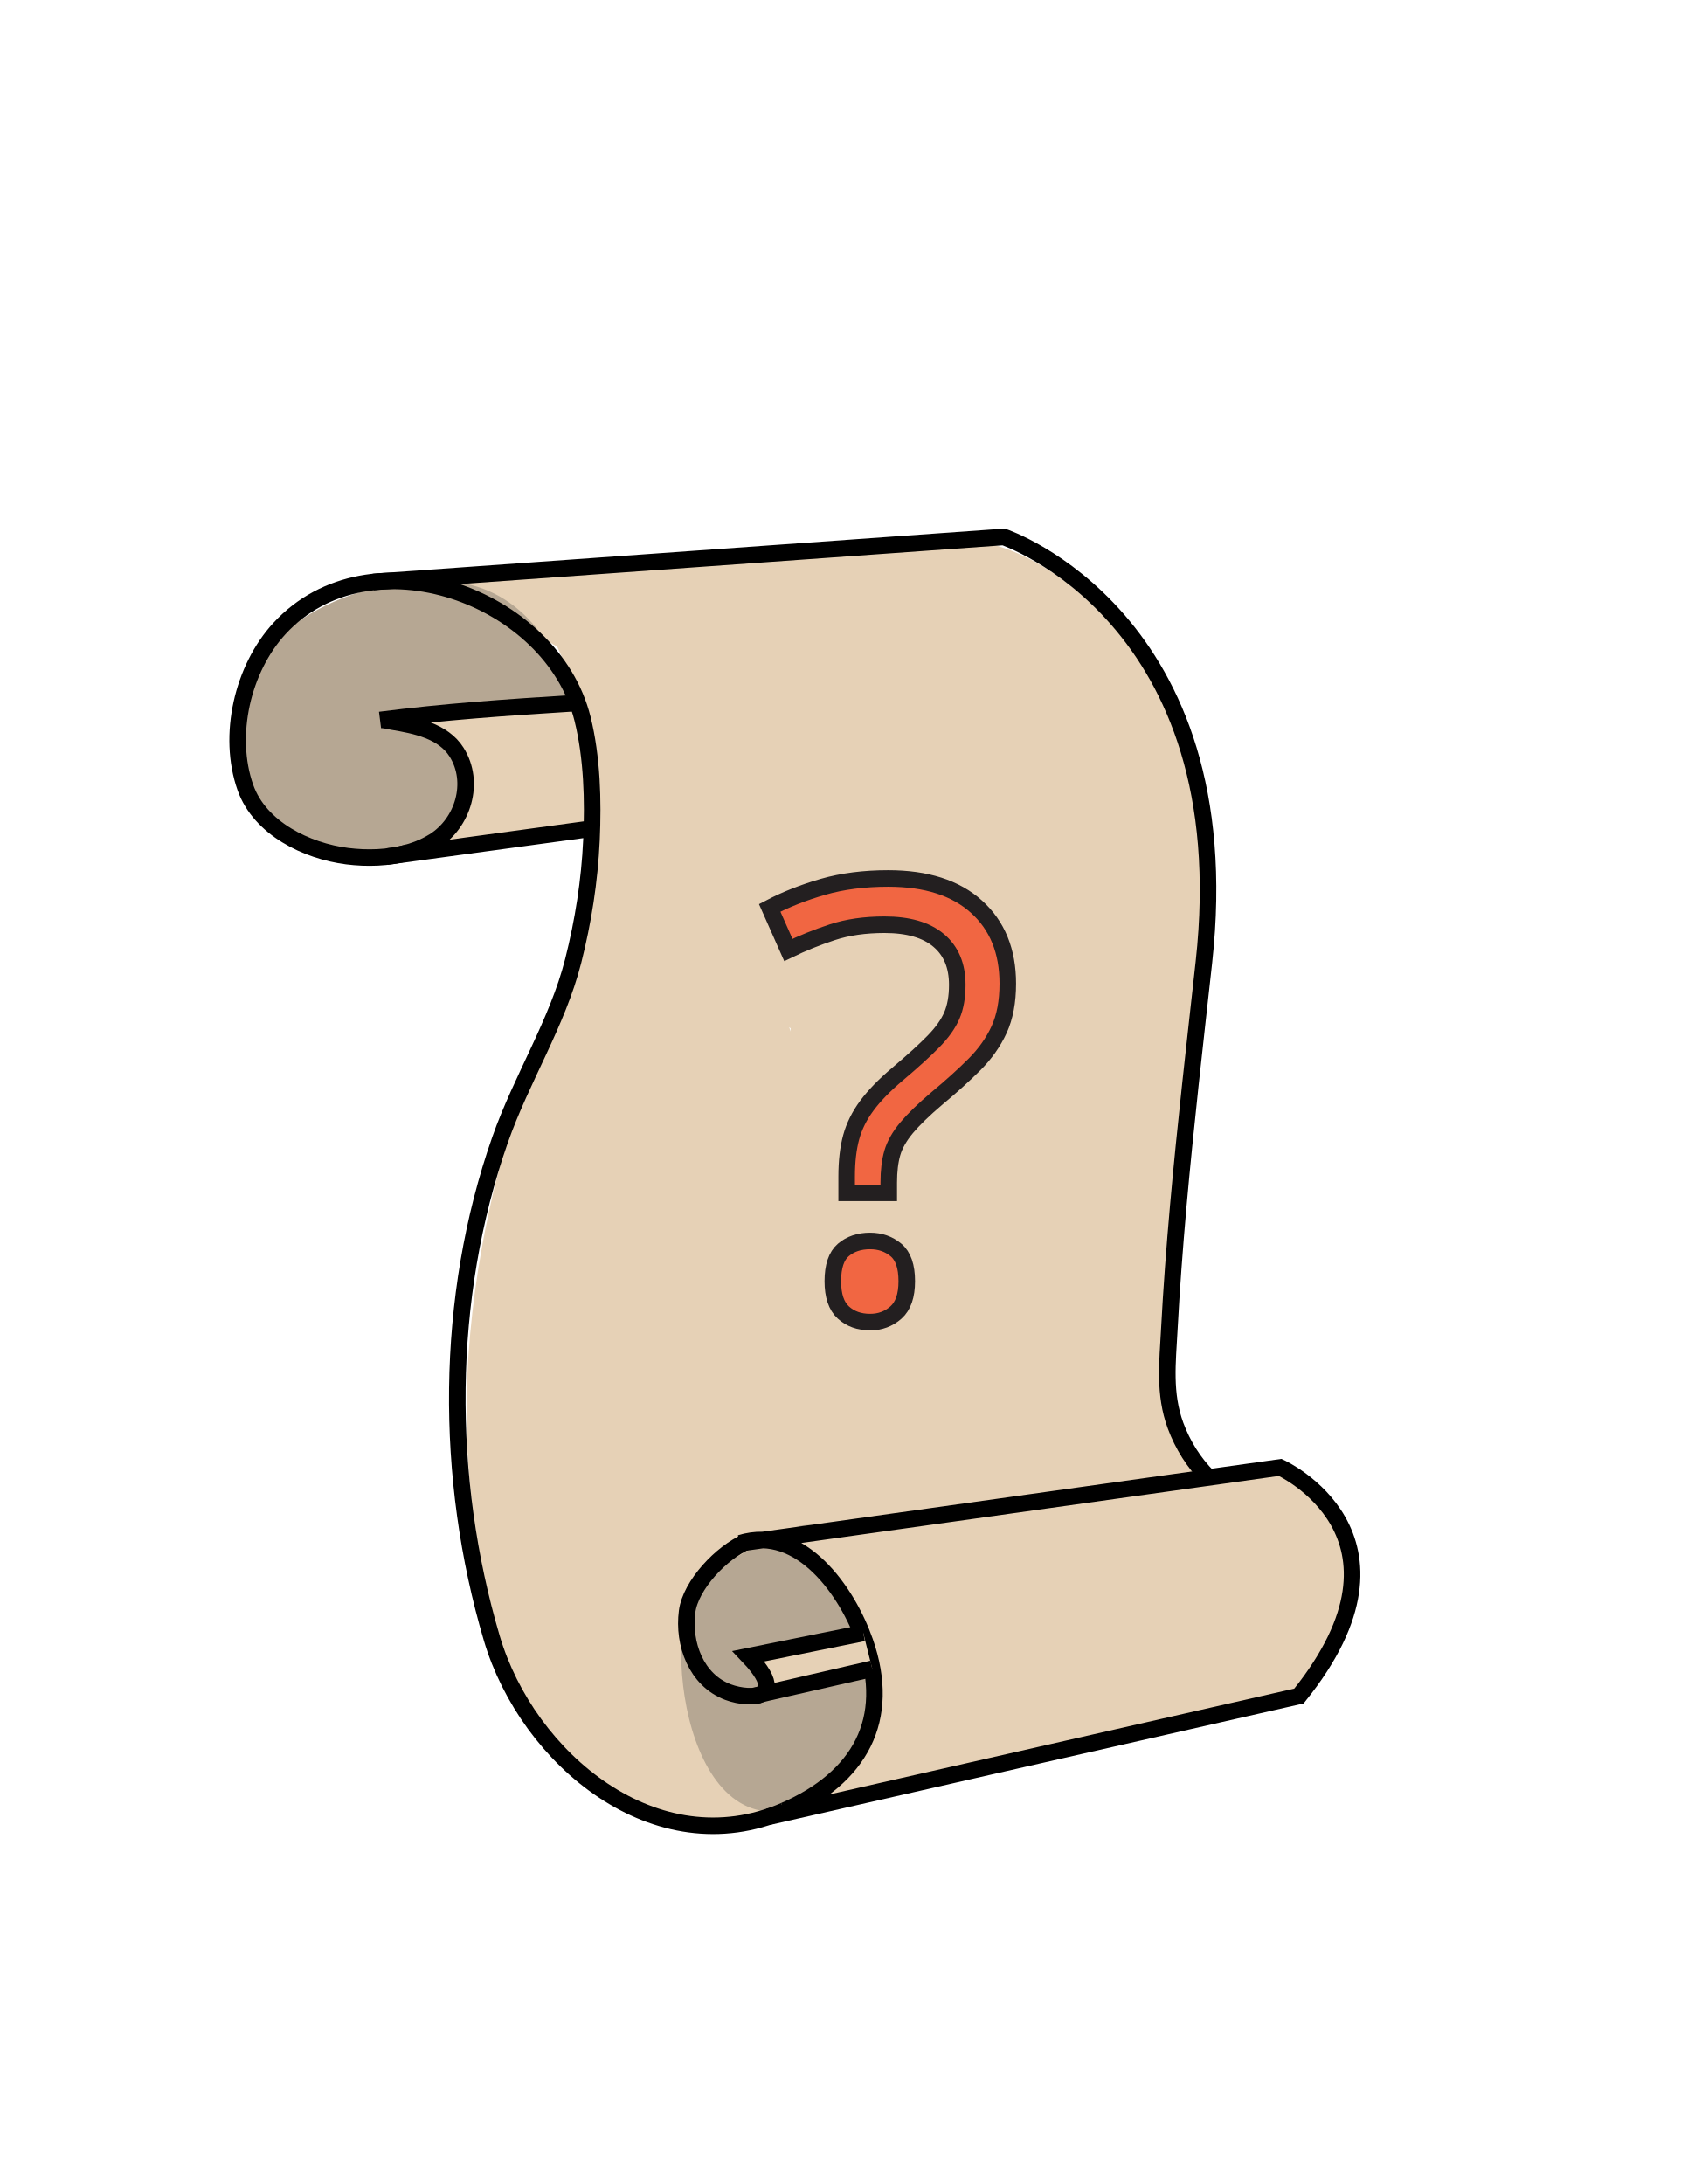
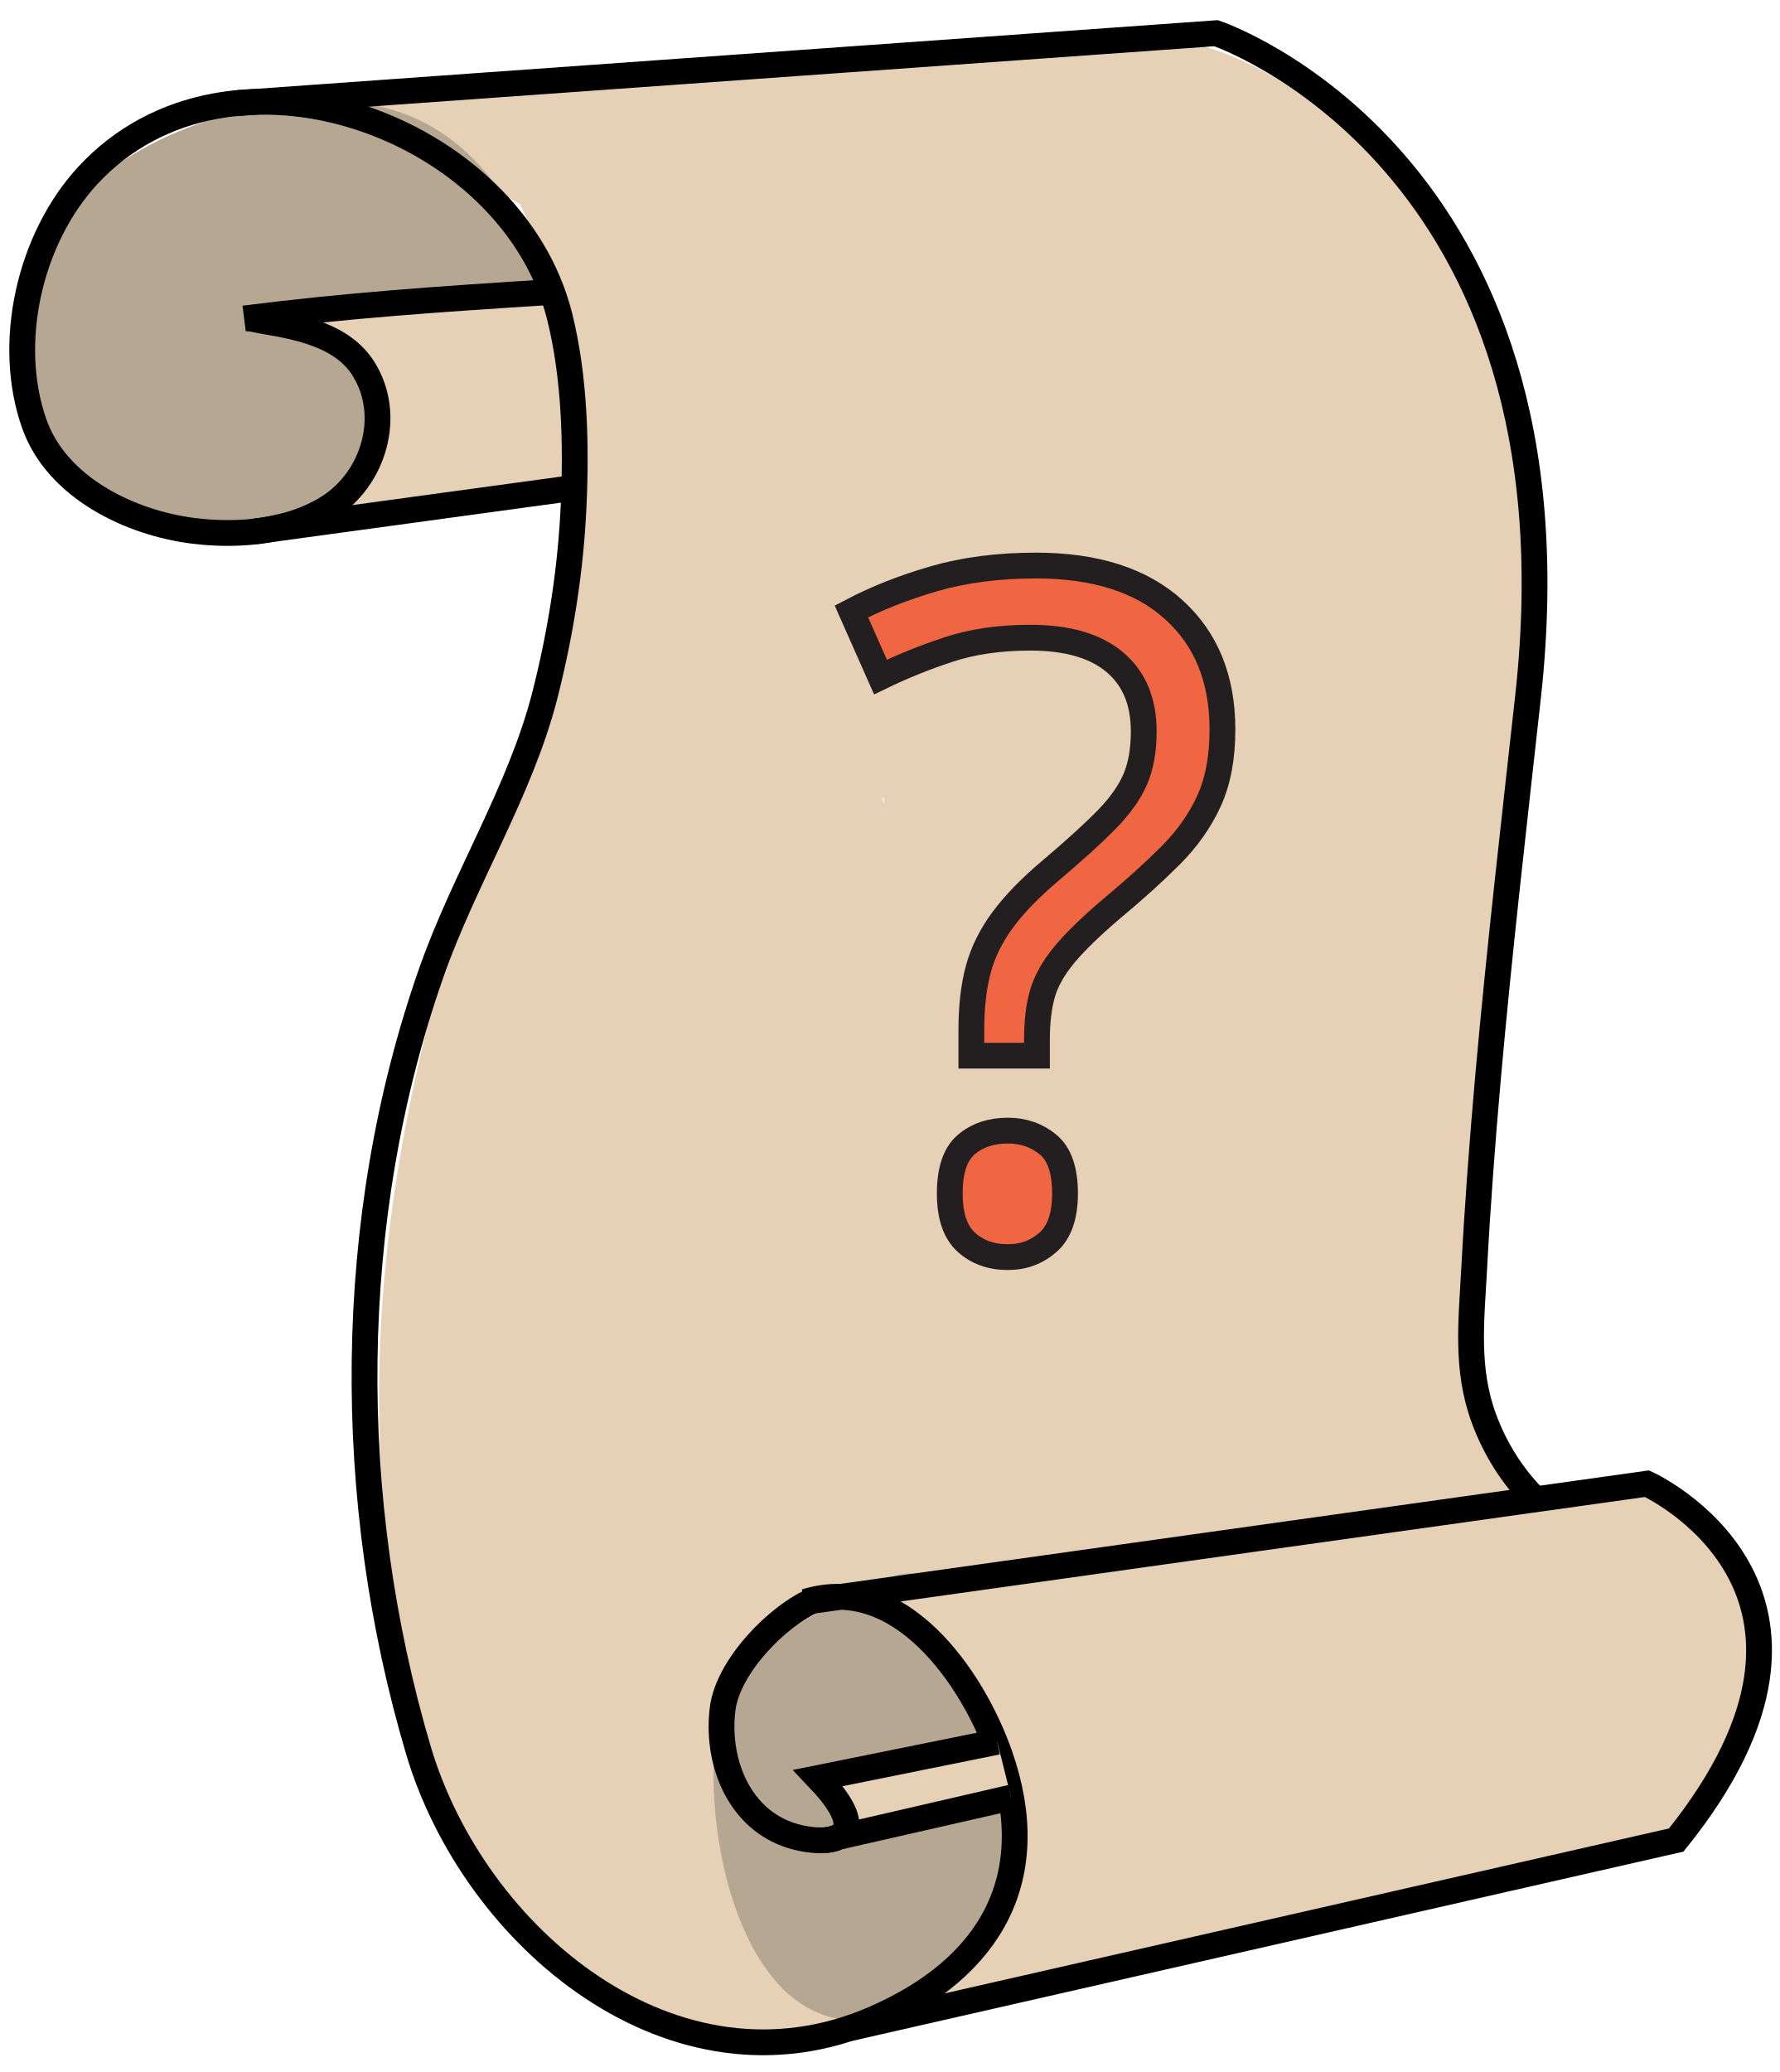
- <svg xmlns="http://www.w3.org/2000/svg" version="1.1" id="Layer_1" x="0px" y="0px" viewBox="0 0 612 792" style="enable-background:new 0 0 612 792;" xml:space="preserve">
+ <svg xmlns="http://www.w3.org/2000/svg" version="1.1" id="Layer_1" x="0px" y="0px" viewBox="0 0 414 482" style="enable-background:new 0 0 414 482;" xml:space="preserve">
  <style type="text/css">
	.st0{fill:#E6D1B6;}
	.st1{display:none;fill:none;stroke:#000000;stroke-width:3;stroke-miterlimit:10;}
	.st2{fill:#B6A793;}
	.st3{fill:#E6D1B6;stroke:#000000;stroke-width:6;stroke-miterlimit:10;}
	.st4{fill:none;stroke:#000000;stroke-width:6;stroke-miterlimit:10;}
	.st5{fill:none;}
- 	.st6{fill:#F16642;stroke:#231F20;stroke-width:6;stroke-miterlimit:10;}
- 	.st7{font-family:'MyriadPro-Regular';}
+ 	.st6{fill:#F16642;}
+ 	.st7{font-family:'ArialMT';}
	.st8{font-size:218px;}
+ 	.st9{fill:none;stroke:#231F20;stroke-width:6;stroke-miterlimit:10;}
</style>
-   <path class="st0" d="M425.59,522.55c-0.76-3.77-1.51-7.54-2.27-11.31c-0.23-4.01-0.04-8.07,0.13-11.91  c0.74-16.77,2.51-33.48,1.3-50.15c2.11-0.83,3.59-2.88,2.58-5.66c-1.06-2.92,0.96-6.07,1.37-9.02c0.38-2.7,0.2-5.52-1.18-7.94  c-0.29-0.51-0.62-0.98-0.98-1.4c8.81-38.69,12.01-84.04,12.01-111.32c0-47.18-34.82-100.72-73.56-114.77  c-4.06-1.47-8.16-2.51-12.27-3.05l-20.82,1.64l-169.82,13.38l39.96,23.49l11.22,24.66c-0.39,21.26,0.18,53.44-1.9,81.04  c-17.87,37.39-50.75,120.32-40.1,206.39c-0.12,2.28-0.18,4.58-0.18,6.89c0,60.18,39.4,108.97,88,108.97s88-48.79,88-108.97  c2.47,3.99,73.15-9.94,73.15-14.68c1.35,2.33,3.13,4.4,5.52,6.22c1.86,1.41,4.5,0.53,6.06-0.78c7.89-6.62-1.93-13.47-5.03-19.17  C426.33,524.27,425.94,523.41,425.59,522.55z M286.15,372.49l0.51,0.42l0.03,1.11L286.15,372.49z" />
-   <path class="st1" d="M301.55,551.23c0,0-41.67,8.43-41.67,8.43c15.14,15.9,0.43,15.93-7.33,13.03  c-11.62-4.36-16.38-17.54-14.87-29.2c1.24-9.63,7.23-19.85,16.44-23.76c23.31-9.91,41.42,15.71,48.05,34.66  c9.88,28.26-1.88,49.4-29.21,61.29c-46.49,20.21-93.12-18.73-106.08-62.51c-17.2-58.11-17.13-123.37,3-180.79  c7.72-22.01,20.81-42.38,26.5-64.82c3.64-14.36,5.96-29.08,6.63-43.89c0.65-14.34,0.24-29.95-3.24-43.94  c-11.11-44.64-77.1-68.29-109.84-32.79c-13.45,14.58-19.08,38.86-12.4,57.73c5.26,14.86,22.29,23.02,36.9,24.87  c10.36,1.31,22.33,0.33,31.46-5.36c10.58-6.59,15.12-21.4,8.21-32.35c-4.86-7.7-14.94-9.67-23.27-11.06  c-1.33-0.22-3.11-0.76-4.47-0.59c23.44-2.99,44.65-4.47,71.67-6.17" />
-   <path class="st1" d="M265.12,517.54l187.61-26.33c0,0,53.81,24.47,6.8,82.9l-192.51,43.83" />
-   <path class="st1" d="M123.88,170.11l228.59-16.33c0,0,86.43,29.04,72.6,154.2c-3.26,29.53-6.69,59.05-9.32,88.65  c-1.31,14.79-2.43,29.6-3.22,44.42c-0.64,12.05-2.03,23.38,2.26,35.01c2.58,6.99,6.61,13.45,11.89,18.72" />
-   <line class="st1" x1="129.1" y1="269.65" x2="202.97" y2="259.56" />
-   <line class="st1" x1="261.68" y1="574.1" x2="304.79" y2="564.22" />
+   <path class="st0" d="M344.59,335.55c-0.76-3.77-1.51-7.54-2.27-11.31c-0.23-4.01-0.04-8.07,0.13-11.91  c0.74-16.77,2.51-33.48,1.3-50.15c2.11-0.83,3.59-2.88,2.58-5.66c-1.06-2.92,0.96-6.07,1.37-9.02c0.38-2.7,0.2-5.52-1.18-7.94  c-0.29-0.51-0.62-0.98-0.98-1.4c8.81-38.69,12.01-84.04,12.01-111.32c0-47.18-34.82-100.72-73.56-114.77  c-4.06-1.47-8.16-2.51-12.27-3.05l-20.82,1.64L81.08,24.04l39.96,23.49l11.22,24.66c-0.39,21.26,0.18,53.44-1.9,81.04  c-17.87,37.39-50.75,120.32-40.1,206.39c-0.12,2.28-0.18,4.58-0.18,6.89c0,60.18,39.4,108.97,88,108.97s88-48.79,88-108.97  c2.47,3.99,73.15-9.94,73.15-14.68c1.35,2.33,3.13,4.4,5.52,6.22c1.86,1.41,4.5,0.53,6.06-0.78c7.89-6.62-1.93-13.47-5.03-19.17  C345.33,337.27,344.94,336.41,344.59,335.55z M205.15,185.49l0.51,0.42l0.03,1.11L205.15,185.49z" />
+   <path class="st1" d="M220.55,364.23l-41.67,8.43c15.14,15.9,0.43,15.93-7.33,13.03c-11.62-4.36-16.38-17.54-14.87-29.2  c1.24-9.63,7.23-19.85,16.44-23.76c23.31-9.91,41.42,15.71,48.05,34.66c9.88,28.26-1.88,49.4-29.21,61.29  c-46.49,20.21-93.12-18.73-106.08-62.51c-17.2-58.11-17.13-123.37,3-180.79c7.72-22.01,20.81-42.38,26.5-64.82  c3.64-14.36,5.96-29.08,6.63-43.89c0.65-14.34,0.24-29.95-3.24-43.94C107.66-11.91,41.67-35.56,8.93-0.06  C-4.52,14.52-10.15,38.8-3.47,57.67c5.26,14.86,22.29,23.02,36.9,24.87c10.36,1.31,22.33,0.33,31.46-5.36  c10.58-6.59,15.12-21.4,8.21-32.35c-4.86-7.7-14.94-9.67-23.27-11.06c-1.33-0.22-3.11-0.76-4.47-0.59  c23.44-2.99,44.65-4.47,71.67-6.17" />
+   <path class="st1" d="M184.12,330.54l187.61-26.33c0,0,53.81,24.47,6.8,82.9l-192.51,43.83" />
+   <path class="st1" d="M42.88-16.89l228.59-16.33c0,0,86.43,29.04,72.6,154.2c-3.26,29.53-6.69,59.05-9.32,88.65  c-1.31,14.79-2.43,29.6-3.22,44.42c-0.64,12.05-2.03,23.38,2.26,35.01c2.58,6.99,6.61,13.45,11.89,18.72" />
+   <line class="st1" x1="48.1" y1="82.65" x2="121.97" y2="72.56" />
+   <line class="st1" x1="180.68" y1="387.1" x2="223.79" y2="377.22" />
  <g>
-     <path class="st2" d="M256.29,570.4c-17.56,8.95-11.31,92.86,28.13,86.21c41.68-7.03,37.91-65.06,33.41-41.53   c-7.75,40.53,11.58,27.99-14.93-52.07C296.4,543.39,283.83,556.35,256.29,570.4z" />
-     <path class="st2" d="M86.17,262.91c0,28.86,14.73,54.36,54.17,47.71c41.68-7.03,73.5-3.93,72.32-27.85   c-1.43-28.83-14.07-72.12-54.06-72.12S86.17,234.05,86.17,262.91z" />
-     <path class="st3" d="M214.43,300.5l-73.87,10.09c0,0-0.08,0.01-0.23,0.03c6.03-0.67,11.95-2.38,17-5.53   c10.58-6.59,15.12-21.4,8.21-32.35c-4.86-7.7-14.94-9.67-23.27-11.06c-1.33-0.22-3.11-0.76-4.47-0.59   c23.44-2.99,44.65-4.47,71.67-6.17" />
-     <path class="st4" d="M284.41,656.61c-46.49,20.21-93.12-18.73-106.08-62.51c-17.2-58.11-17.13-123.37,3-180.79   c7.72-22.01,20.81-42.38,26.5-64.82c3.64-14.36,5.96-29.08,6.63-43.89c0.65-14.34,0.24-29.95-3.24-43.94   c-11.11-44.64-77.1-68.29-109.84-32.79c-13.45,14.58-19.08,38.86-12.4,57.73c5.26,14.86,22.29,23.02,36.9,24.87   c7.09,0.9,14.93,0.72,22.1-1.3" />
-     <path class="st4" d="M276.78,613.81c-2.51,2.08-8.63,1.37-12.77-0.18c-11.62-4.36-16.38-17.54-14.87-29.2   c1.24-9.63,12.47-21.51,21.68-25.42" />
-     <path class="st3" d="M278.48,658.87l192.51-43.83c47.02-58.43-6.8-82.9-6.8-82.9l-187.61,26.33c0,0-3.32,0.47-8.14,1.14   c21.92-6.75,38.83,17.54,45.18,35.7c9.88,28.26-1.88,49.4-29.21,61.29" />
-     <path class="st4" d="M135.34,211.05l228.59-16.33c0,0,86.43,29.04,72.6,154.2c-3.26,29.53-6.69,59.05-9.32,88.65   c-1.31,14.79-2.43,29.6-3.22,44.42c-0.64,12.05-2.03,23.38,2.26,35.01c2.58,6.99,6.61,13.45,11.89,18.72" />
-     <path class="st3" d="M316.26,605.16c0,0-43.11,9.89-43.12,9.89c5.28-0.48,8.05-4.11-1.79-14.44c0,0,41.67-8.43,41.67-8.43" />
+     <path class="st2" d="M175.29,383.4c-17.56,8.95-11.31,92.86,28.13,86.21c41.68-7.03,37.91-65.06,33.41-41.53   c-7.75,40.53,11.58,27.99-14.93-52.07C215.4,356.39,202.83,369.35,175.29,383.4z" />
+     <path class="st2" d="M5.17,75.91c0,28.86,14.73,54.36,54.17,47.71c41.68-7.03,73.5-3.93,72.32-27.85   c-1.43-28.83-14.07-72.12-54.06-72.12S5.17,47.05,5.17,75.91z" />
+     <path class="st3" d="M133.43,113.5l-73.87,10.09c0,0-0.08,0.01-0.23,0.03c6.03-0.67,11.95-2.38,17-5.53   c10.58-6.59,15.12-21.4,8.21-32.35c-4.86-7.7-14.94-9.67-23.27-11.06c-1.33-0.22-3.11-0.76-4.47-0.59   c23.44-2.99,44.65-4.47,71.67-6.17" />
+     <path class="st4" d="M203.41,469.61c-46.49,20.21-93.12-18.73-106.08-62.51c-17.2-58.11-17.13-123.37,3-180.79   c7.72-22.01,20.81-42.38,26.5-64.82c3.64-14.36,5.96-29.08,6.63-43.89c0.65-14.34,0.24-29.95-3.24-43.94   C119.11,29.02,53.12,5.37,20.38,40.87C6.93,55.45,1.3,79.73,7.98,98.6c5.26,14.86,22.29,23.02,36.9,24.87   c7.09,0.9,14.93,0.72,22.1-1.3" />
+     <path class="st4" d="M195.78,426.81c-2.51,2.08-8.63,1.37-12.77-0.18c-11.62-4.36-16.38-17.54-14.87-29.2   c1.24-9.63,12.47-21.51,21.68-25.42" />
+     <path class="st3" d="M197.48,471.87l192.51-43.83c47.02-58.43-6.8-82.9-6.8-82.9l-187.61,26.33c0,0-3.32,0.47-8.14,1.14   c21.92-6.75,38.83,17.54,45.18,35.7c9.88,28.26-1.88,49.4-29.21,61.29" />
+     <path class="st4" d="M54.34,24.05L282.93,7.72c0,0,86.43,29.04,72.6,154.2c-3.26,29.53-6.69,59.05-9.32,88.65   c-1.31,14.79-2.43,29.6-3.22,44.42c-0.64,12.05-2.03,23.38,2.26,35.01c2.58,6.99,6.61,13.45,11.89,18.72" />
+     <path class="st3" d="M235.26,418.16c0,0-43.11,9.89-43.12,9.89c5.28-0.48,8.05-4.11-1.79-14.44l41.67-8.43" />
  </g>
-   <rect x="274.07" y="324.3" transform="matrix(0.9994 -0.034 0.034 0.9994 -13.5698 12.2973)" class="st5" width="161.19" height="161.39" />
-   <text transform="matrix(1 0 0 1 276.4766 476.3883)" class="st6 st7 st8">?</text>
+   <rect x="193.06" y="137.3" transform="matrix(0.9994 -0.034 0.034 0.9994 -7.2536 9.4304)" class="st5" width="161.19" height="161.39" />
+   <text transform="matrix(1 0 0 1 195.4766 289.3883)" class="st6 st7 st8">?</text>
+   <text transform="matrix(1 0 0 1 195.4766 289.3883)" class="st9 st7 st8">?</text>
</svg>
